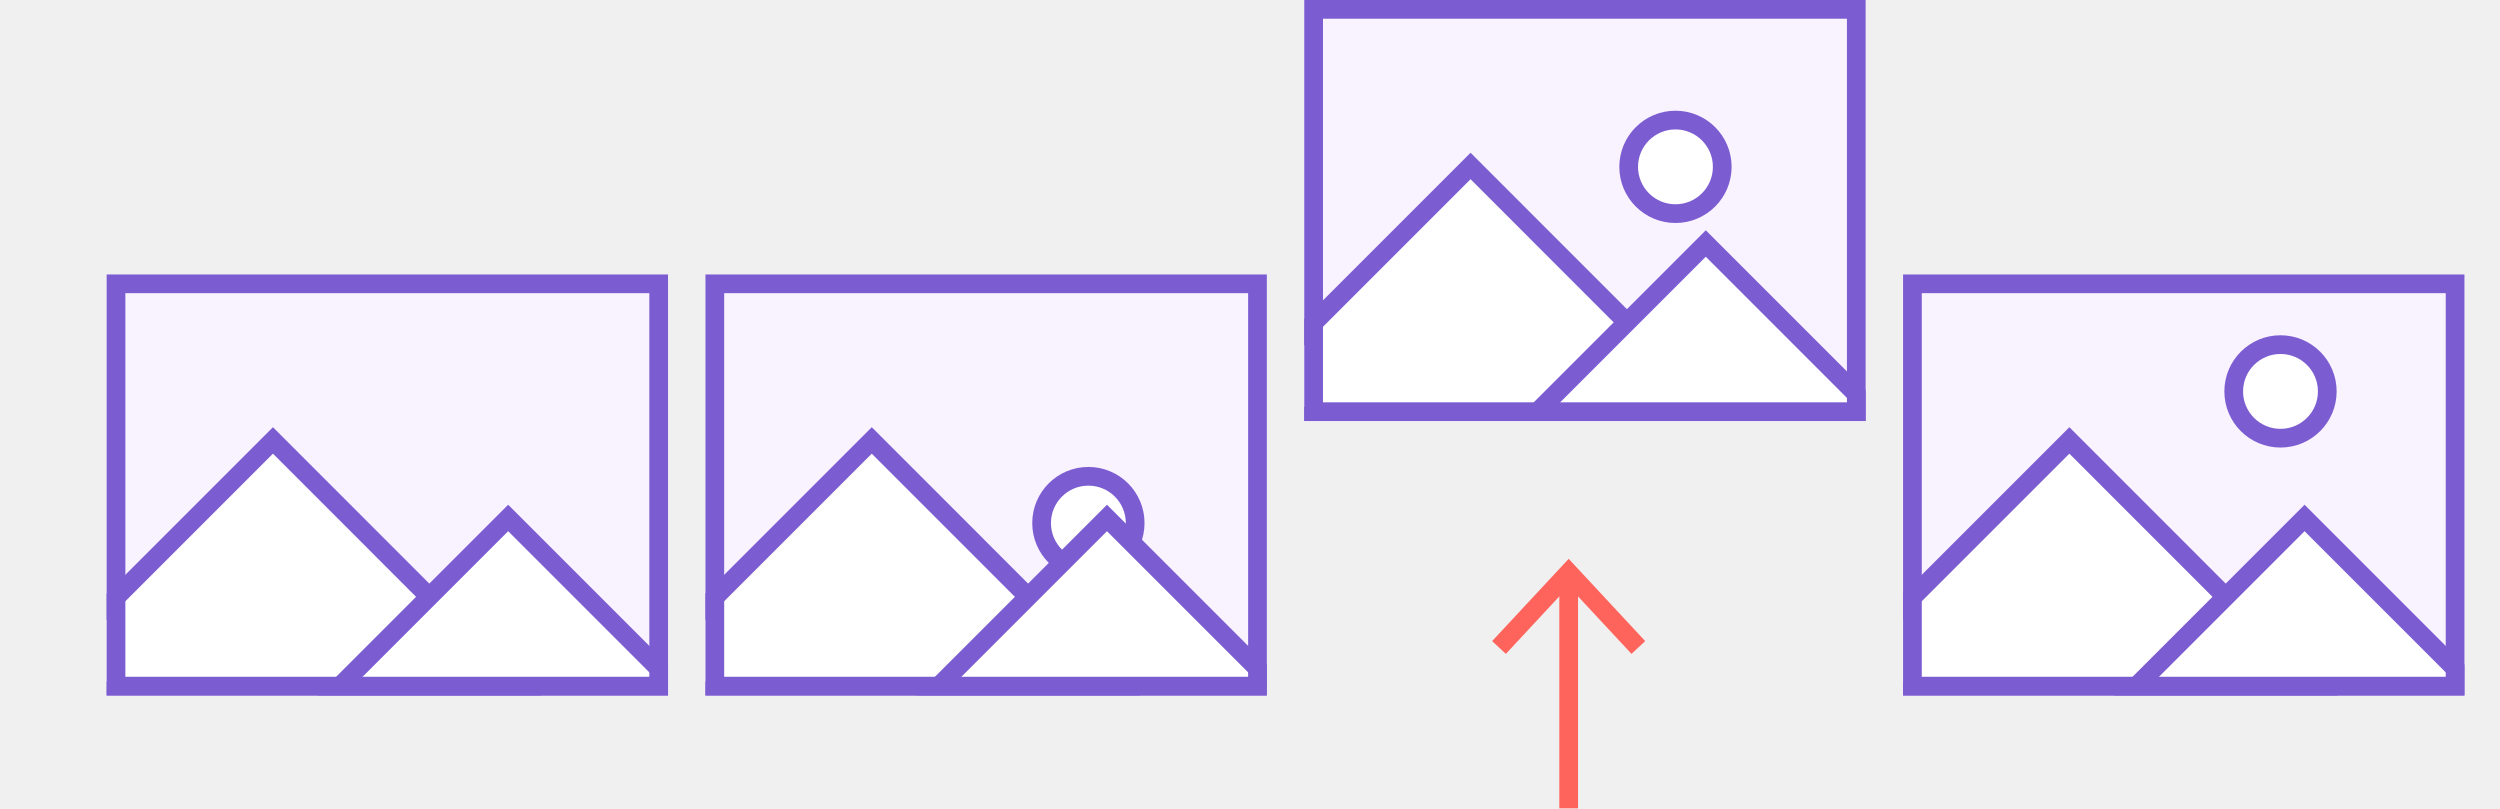
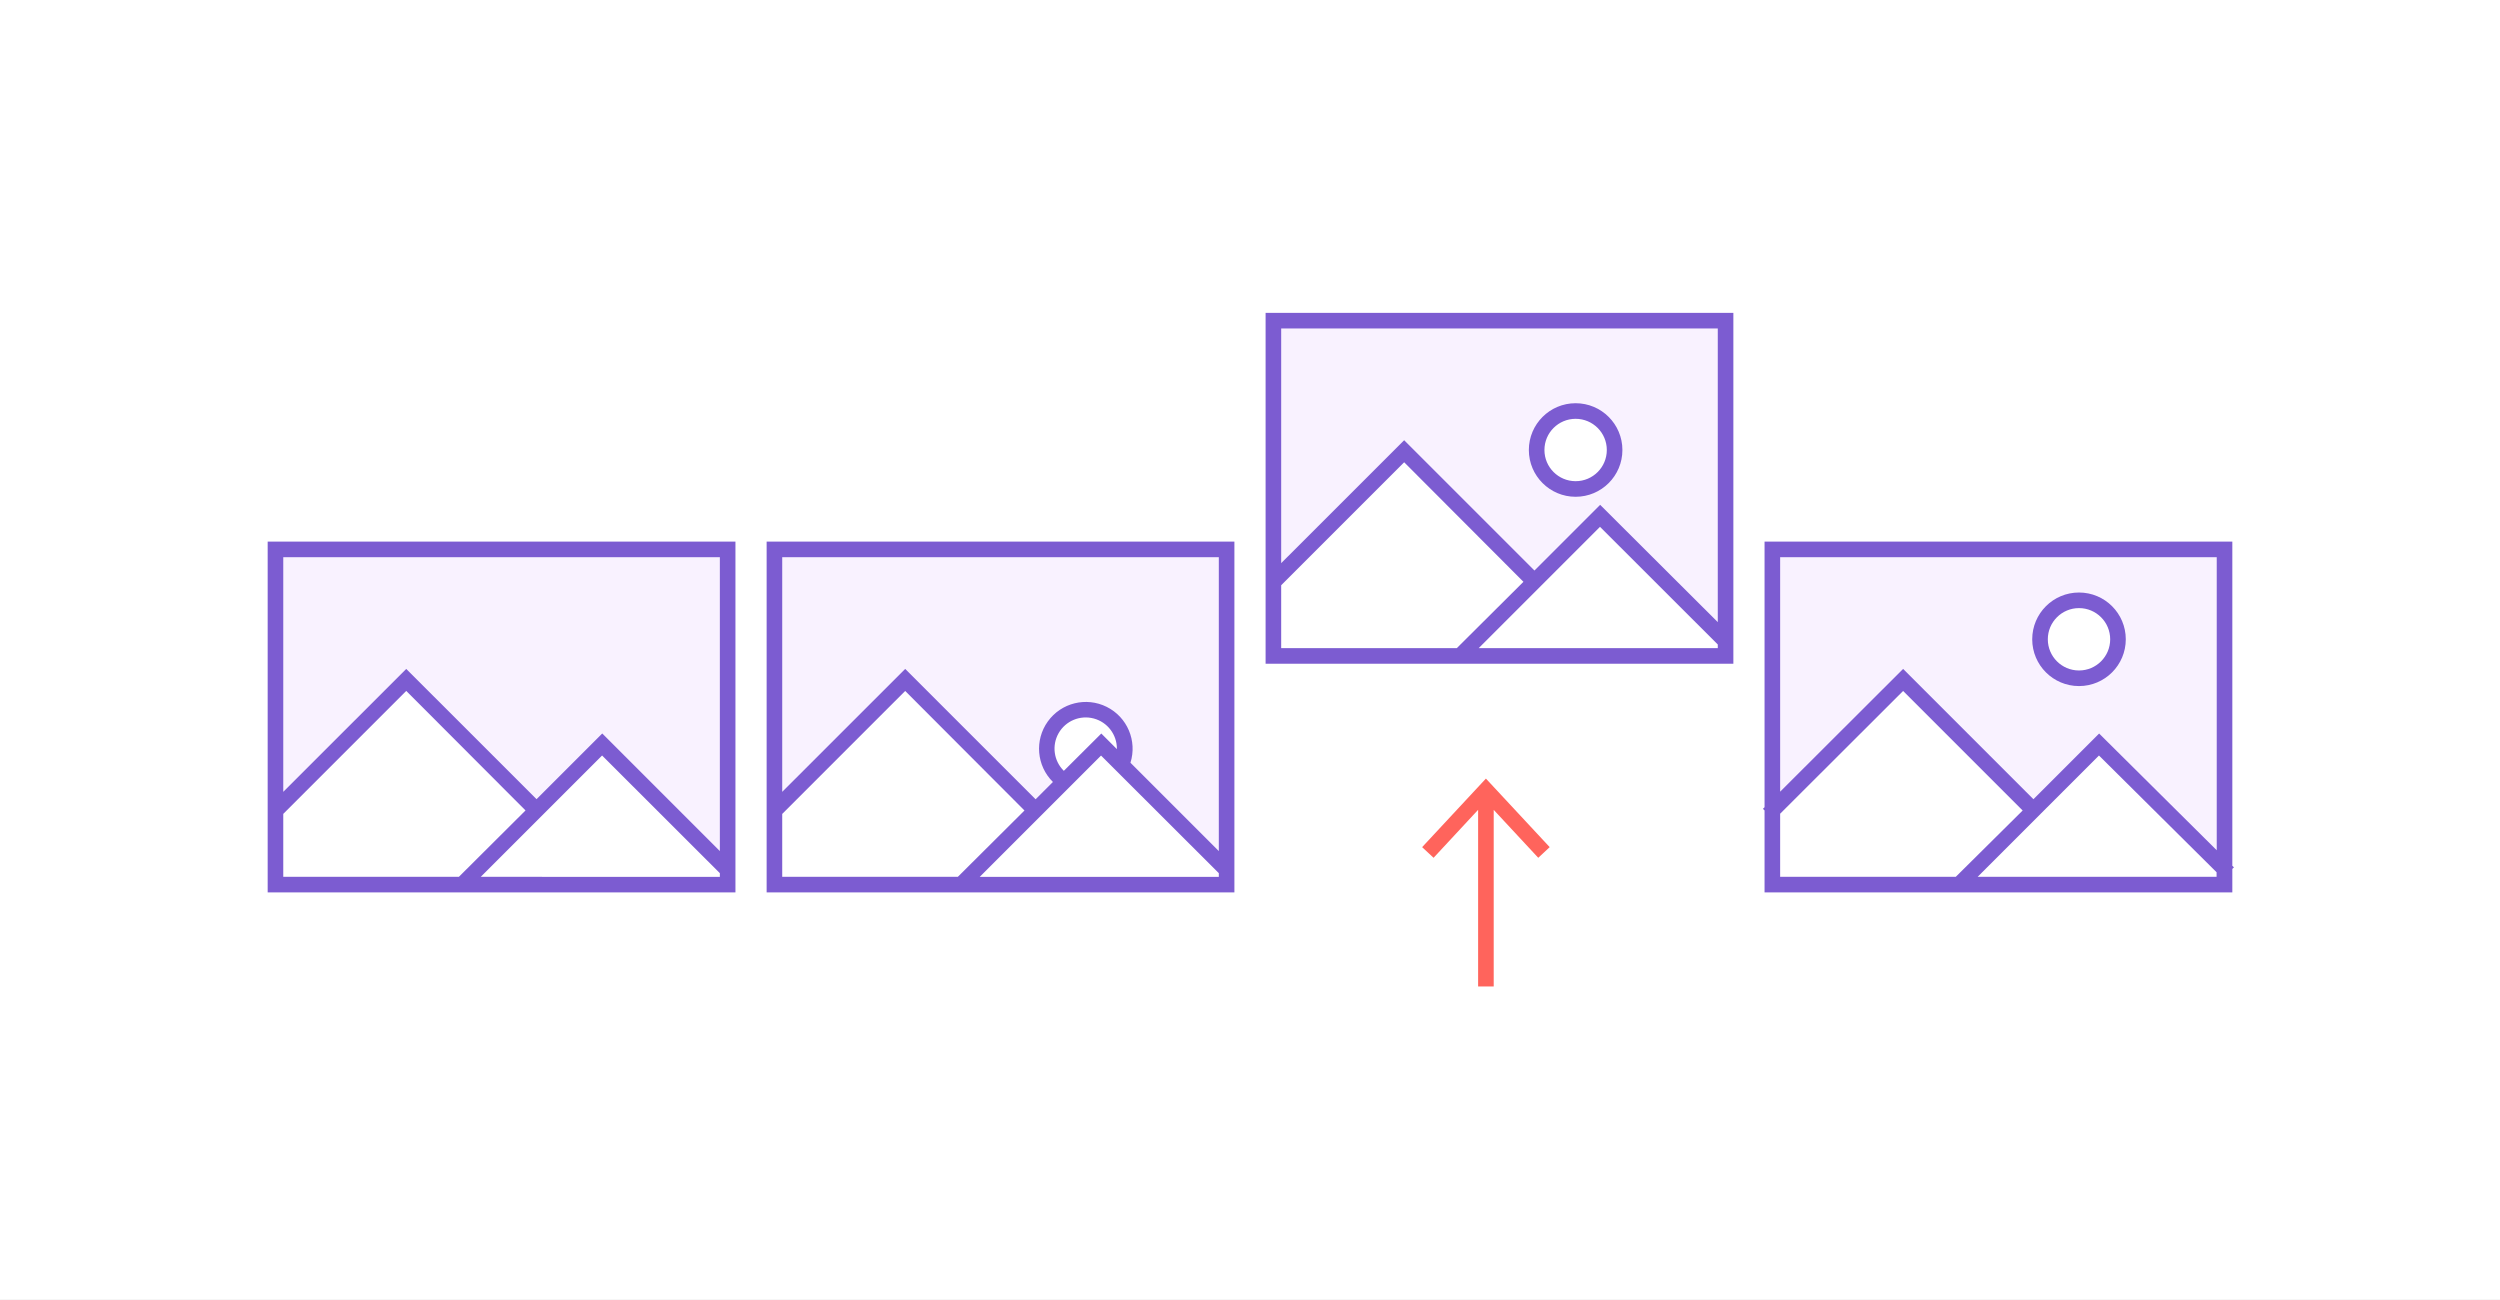
- <svg xmlns="http://www.w3.org/2000/svg" viewBox="0 0 400.8 129.59">
-   <defs>
-     <clipPath id="6a92f50d-4f95-4863-a581-7fea49a70b93">
-       <rect id="ca6cd499-a6c3-4d62-83b2-40deeeaceb60" data-name="SVGID" x="17.1" y="44" width="90" height="67.5" fill="#f9f2ff" />
-     </clipPath>
-     <clipPath id="04522714-ff7e-4195-b5b2-cc6b95b19500">
-       <rect id="37200a0a-3b4a-4185-a3cf-176c5951cf91" data-name="SVGID" x="113.1" y="44" width="90" height="67.5" fill="#f9f2ff" />
-     </clipPath>
-     <clipPath id="0f9749af-39a9-44c1-8efd-908e0add3202">
-       <rect id="460d0e32-d894-452e-81a7-e14942fcb348" data-name="SVGID" x="305.1" y="44" width="90" height="67.5" fill="#f9f2ff" />
-     </clipPath>
-     <clipPath id="5222b113-86be-49f8-8668-1940efa60cd8">
-       <rect id="26a6cd84-1dea-4e5d-ab1e-437834ce092c" data-name="SVGID" x="209.1" width="90" height="67.5" fill="#f9f2ff" />
-     </clipPath>
-   </defs>
-   <g id="8f29b7da-0460-4252-94b7-2d1c07e79eae" data-name="Layer 2">
-     <g id="77e56eea-d850-4938-aac9-b7eec95c32ca" data-name="Content">
-       <rect id="bc0a54bf-b76b-417a-903b-4a695ba9c12d" data-name="SVGID" x="17.1" y="44" width="90" height="67.5" fill="#f9f2ff" />
-       <g clip-path="url(#6a92f50d-4f95-4863-a581-7fea49a70b93)">
-         <polygon points="83.89 110.75 43.76 70.61 3.62 110.75 83.89 110.75" fill="#fff" stroke="#7c5cd1" stroke-miterlimit="10" stroke-width="3" />
-         <polygon points="109.18 110.75 81.47 83.04 53.76 110.75 109.18 110.75" fill="#fff" stroke="#7c5cd1" stroke-miterlimit="10" stroke-width="3" />
-       </g>
-       <rect id="5162726f-fd72-4879-83d0-8c23bc8b0e86" data-name="SVGID" x="113.1" y="44" width="90" height="67.5" fill="#f9f2ff" />
-       <g clip-path="url(#04522714-ff7e-4195-b5b2-cc6b95b19500)">
-         <circle cx="174.49" cy="83.86" r="7.5" fill="#fff" stroke="#7c5cd1" stroke-miterlimit="10" stroke-width="3" />
-         <polygon points="179.89 110.75 139.76 70.61 99.62 110.75 179.89 110.75" fill="#fff" stroke="#7c5cd1" stroke-miterlimit="10" stroke-width="3" />
-         <polygon points="205.18 110.75 177.47 83.04 149.76 110.75 205.18 110.75" fill="#fff" stroke="#7c5cd1" stroke-miterlimit="10" stroke-width="3" />
-       </g>
-       <rect id="75132573-1ac4-4147-878f-a7e65b388cdb" data-name="SVGID" x="305.1" y="44" width="90" height="67.5" fill="#f9f2ff" />
-       <g clip-path="url(#0f9749af-39a9-44c1-8efd-908e0add3202)">
-         <polygon points="371.89 110.75 331.76 70.61 291.62 110.75 371.89 110.75" fill="#fff" stroke="#7c5cd1" stroke-miterlimit="10" stroke-width="3" />
-         <polygon points="397.18 110.75 369.47 83.04 341.76 110.75 397.18 110.75" fill="#fff" stroke="#7c5cd1" stroke-miterlimit="10" stroke-width="3" />
-       </g>
-       <circle cx="365.61" cy="62.75" r="7.5" fill="#fff" stroke="#7c5cd1" stroke-miterlimit="10" stroke-width="3" />
-       <path d="M392.1,47v61.5h-84V47h84m3-3h-90v67.5h90V44Z" fill="#7c5cd1" />
-       <rect id="1906a690-beeb-4b6a-a703-de8d63f5234c" data-name="SVGID" x="209.1" width="90" height="67.5" fill="#f9f2ff" />
-       <g clip-path="url(#5222b113-86be-49f8-8668-1940efa60cd8)">
-         <polygon points="275.89 66.75 235.76 26.61 195.62 66.75 275.89 66.75" fill="#fff" stroke="#7c5cd1" stroke-miterlimit="10" stroke-width="3" />
-         <polygon points="301.18 66.75 273.47 39.04 245.76 66.75 301.18 66.75" fill="#fff" stroke="#7c5cd1" stroke-miterlimit="10" stroke-width="3" />
-       </g>
-       <circle cx="268.61" cy="26.75" r="7.5" fill="#fff" stroke="#7c5cd1" stroke-miterlimit="10" stroke-width="3" />
-       <path d="M296.1,3V64.5h-84V3h84m3-3h-90V67.5h90V0Z" fill="#7c5cd1" />
-       <path d="M200.1,47v61.5h-84V47h84m3-3h-90v67.5h90V44Z" fill="#7c5cd1" />
-       <path d="M104.1,47v61.5h-84V47h84m3-3h-90v67.5h90V44Z" fill="#7c5cd1" />
-       <line x1="251.49" y1="92.84" x2="251.49" y2="129.59" fill="none" stroke="#ff645c" stroke-miterlimit="10" stroke-width="3" />
-       <polygon points="239.22 102.78 241.42 104.83 251.49 94 261.56 104.83 263.76 102.78 251.49 89.59 239.22 102.78" fill="#ff645c" />
+ <svg xmlns="http://www.w3.org/2000/svg" viewBox="0 0 481 250">
+   <g id="2ad50772-9334-4f8a-9c8a-77943f32e71f" data-name="Layer 2">
+     <g id="c8eb66fe-9882-4bfa-8348-78362ae40183" data-name="Content">
+       <rect width="481" height="250" fill="#fff" />
+       <path d="M244.5,61.45v50.43l25.66-25.07,25.07,25.07,12.64-12.64,24.63,23.9V61.45Zm58.65,32.63a7.5,7.5,0,1,1,7.5-7.5A7.5,7.5,0,0,1,303.15,94.08Z" fill="#f9f2ff" />
+       <path d="M243.5,60.2v67.5h90V60.2Zm3,64.5V112.6l23.66-23.66,22.95,23L280.29,124.7Zm84,0h-46l23.34-23.34L330.5,124Zm0-5L307.87,97.13l-12.64,12.64L270.16,84.7,246.5,108.35V63.2h84Z" fill="#7c5cd1" />
+       <path d="M303.15,95.58a9,9,0,1,0-9-9A9,9,0,0,0,303.15,95.58Zm0-15a6,6,0,1,1-6,6A6,6,0,0,1,303.15,80.58Z" fill="#7c5cd1" />
+       <path d="M148.5,105.45v50.43l25.66-25.07,25.07,25.07,5.56-5.56a7.5,7.5,0,1,1,11-3.3l20.72,20.11V105.45Z" fill="#f9f2ff" />
+       <path d="M147.5,104.2v67.5h90V104.2Zm87,3v56.55l-17-17a9,9,0,1,0-14.92,3.7l-3.33,3.33L174.16,128.7,150.5,152.35V107.2Zm-29.82,41.11a6,6,0,1,1,10.21-4.26s0,.05,0,.08l-3-3ZM150.5,156.6l23.66-23.66,22.95,23L184.29,168.7H150.5Zm38,12.11,23.34-23.34L234.5,168v.71Z" fill="#7c5cd1" />
+       <polygon id="2f2e856b-a948-4ce6-9bff-854f582eafe0" data-name="SVGID" points="140.5 167.15 115.87 143.25 103.23 155.89 78.16 130.82 52.5 155.89 52.5 105.45 140.5 105.45 140.5 167.15" fill="#f9f2ff" />
+       <path d="M51.5,104.2v67.5h90V104.2Zm87,3v56.55l-22.63-22.63-12.64,12.64L78.16,128.7,54.5,152.35V107.2Zm-84,49.39,23.66-23.66,22.95,23L88.29,168.7H54.5Zm38,12.11,23.34-23.34L138.5,168v.71Z" fill="#7c5cd1" />
+       <polygon points="298.16 162.99 285.89 149.8 273.62 162.99 275.82 165.04 284.39 155.81 284.39 189.8 287.39 189.8 287.39 155.82 295.96 165.04 298.16 162.99" fill="#ff645c" />
+       <path d="M340.5,105v51.36l25.63-25.5,25.5,24.75,12-12,24.88,24V105ZM400,130.45a7.5,7.5,0,1,1,7.5-7.5A7.5,7.5,0,0,1,400,130.45Z" fill="#f9f2ff" />
+       <path d="M400,132a9,9,0,1,0-9-9A9,9,0,0,0,400,132Zm0-15a6,6,0,1,1-6,6A6,6,0,0,1,400,117Z" fill="#7c5cd1" />
+       <path d="M429.81,166.88l-.31-.3V104.2h-90v51.11l-.31.31.31.31V171.7h90v-4.52ZM342.5,107.2h84v56.39l-22.63-22.46-12.64,12.64L366.16,128.7,342.5,152.32Zm0,49.36,23.66-23.62,23,23L376.29,168.7H342.5Zm38,12.14,23.34-23.34,22.63,22.46v.88Z" fill="#7c5cd1" />
    </g>
  </g>
</svg>
